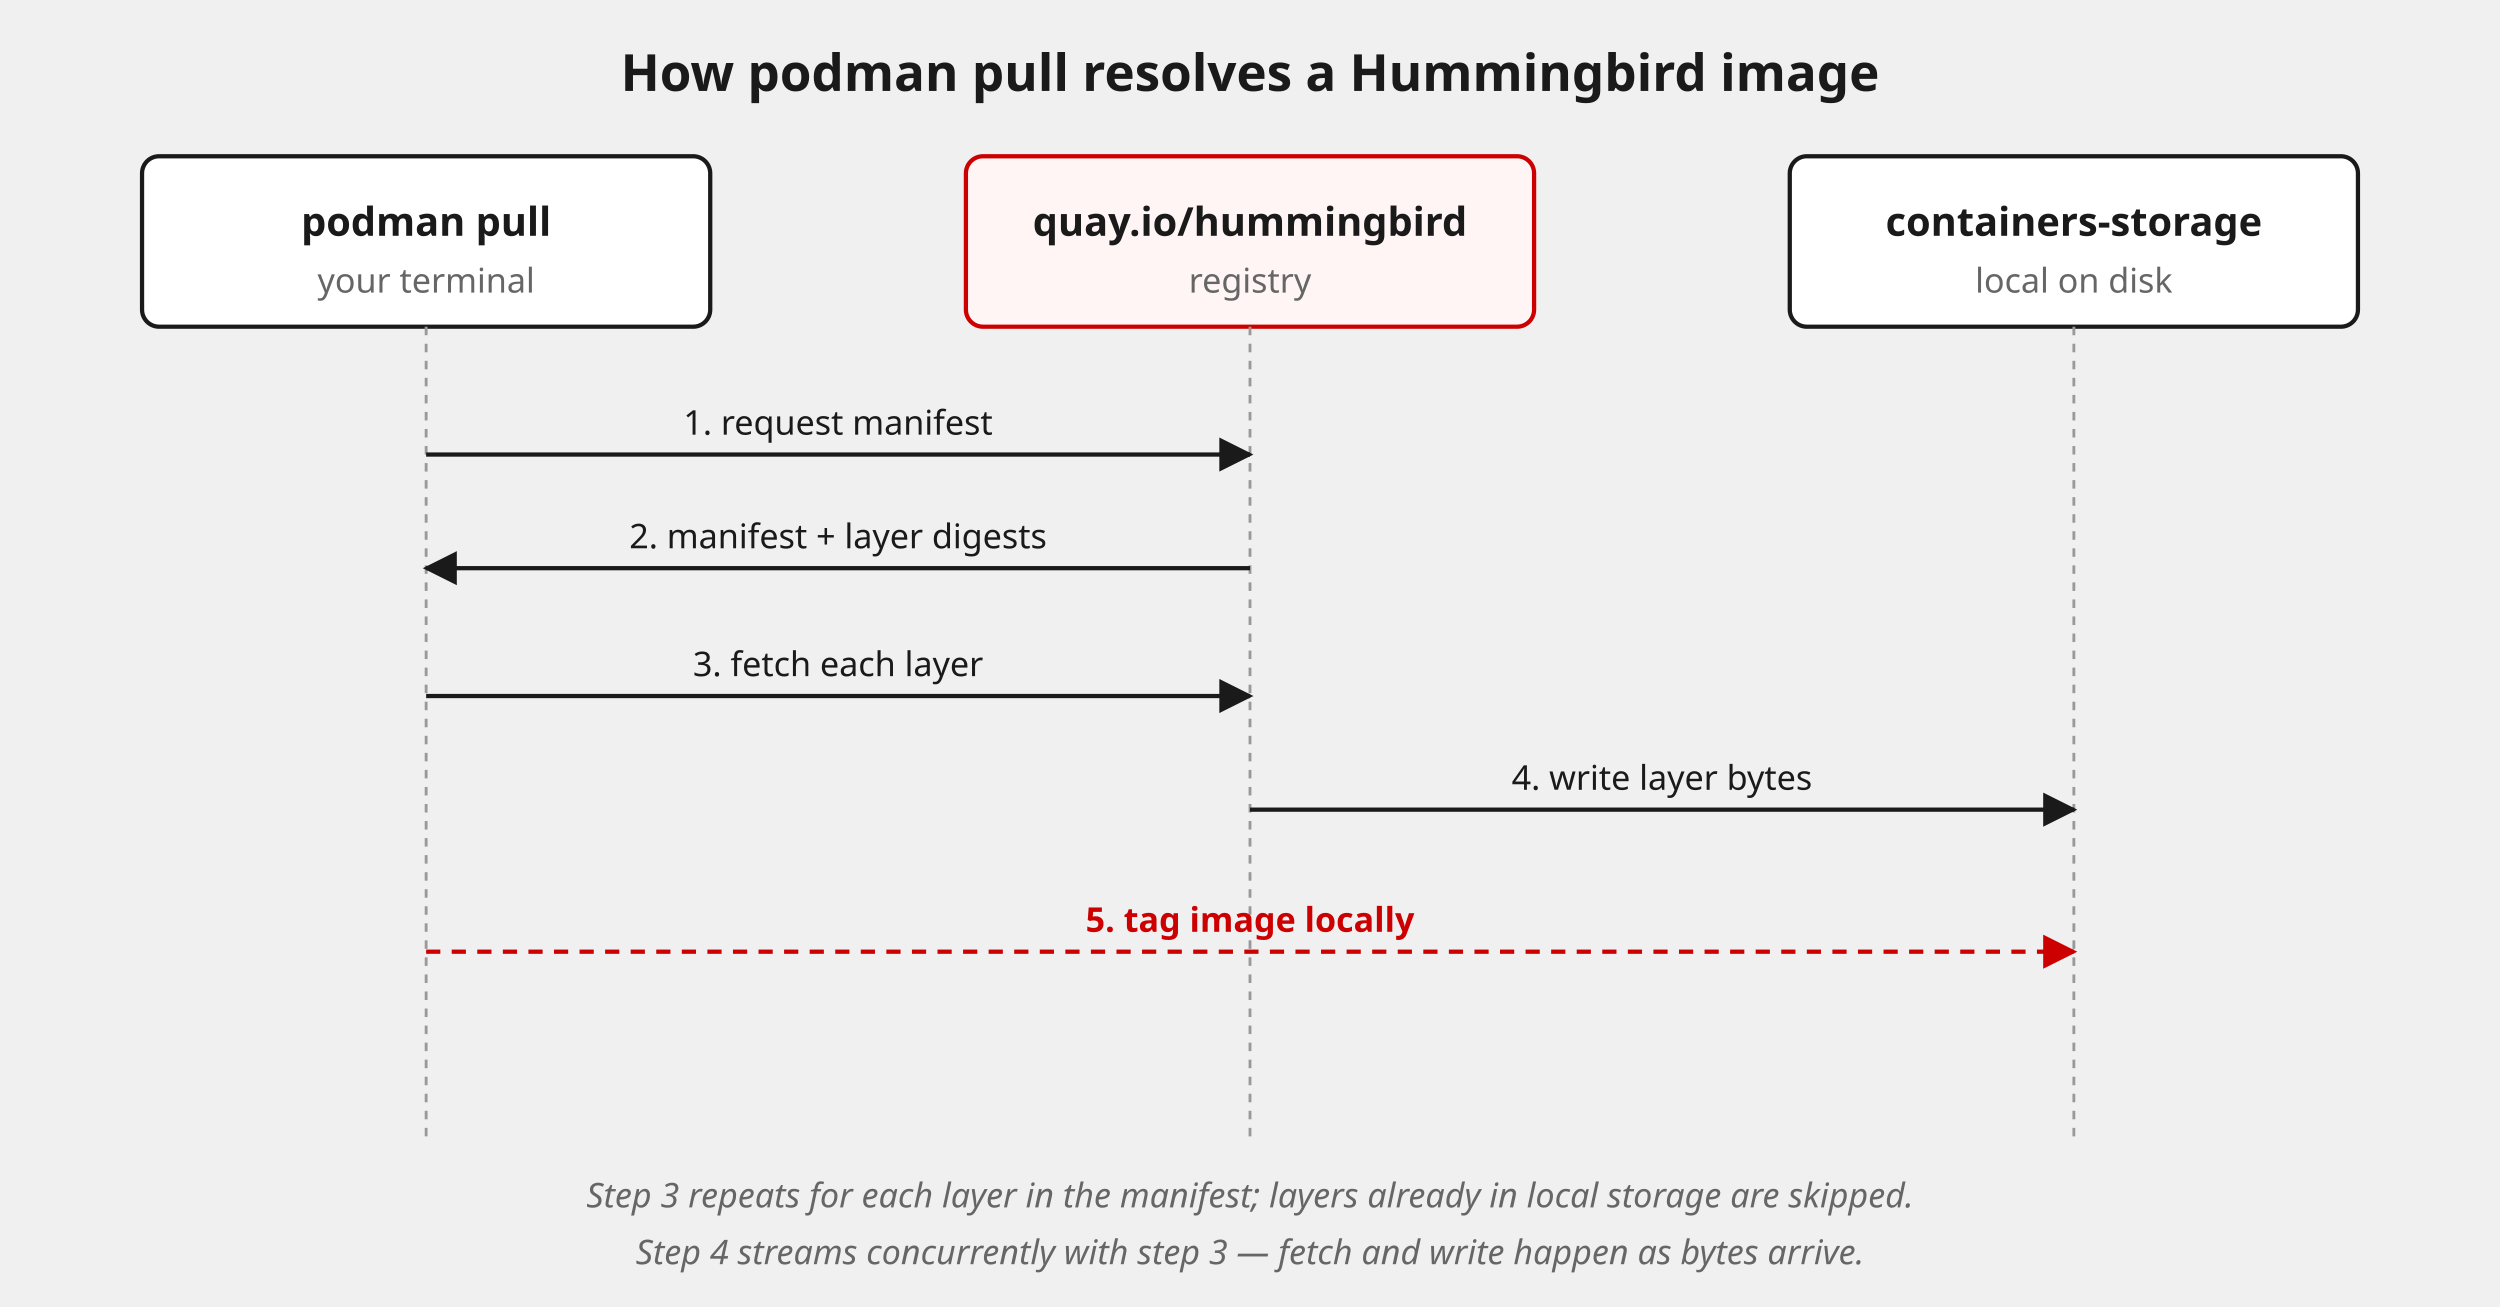
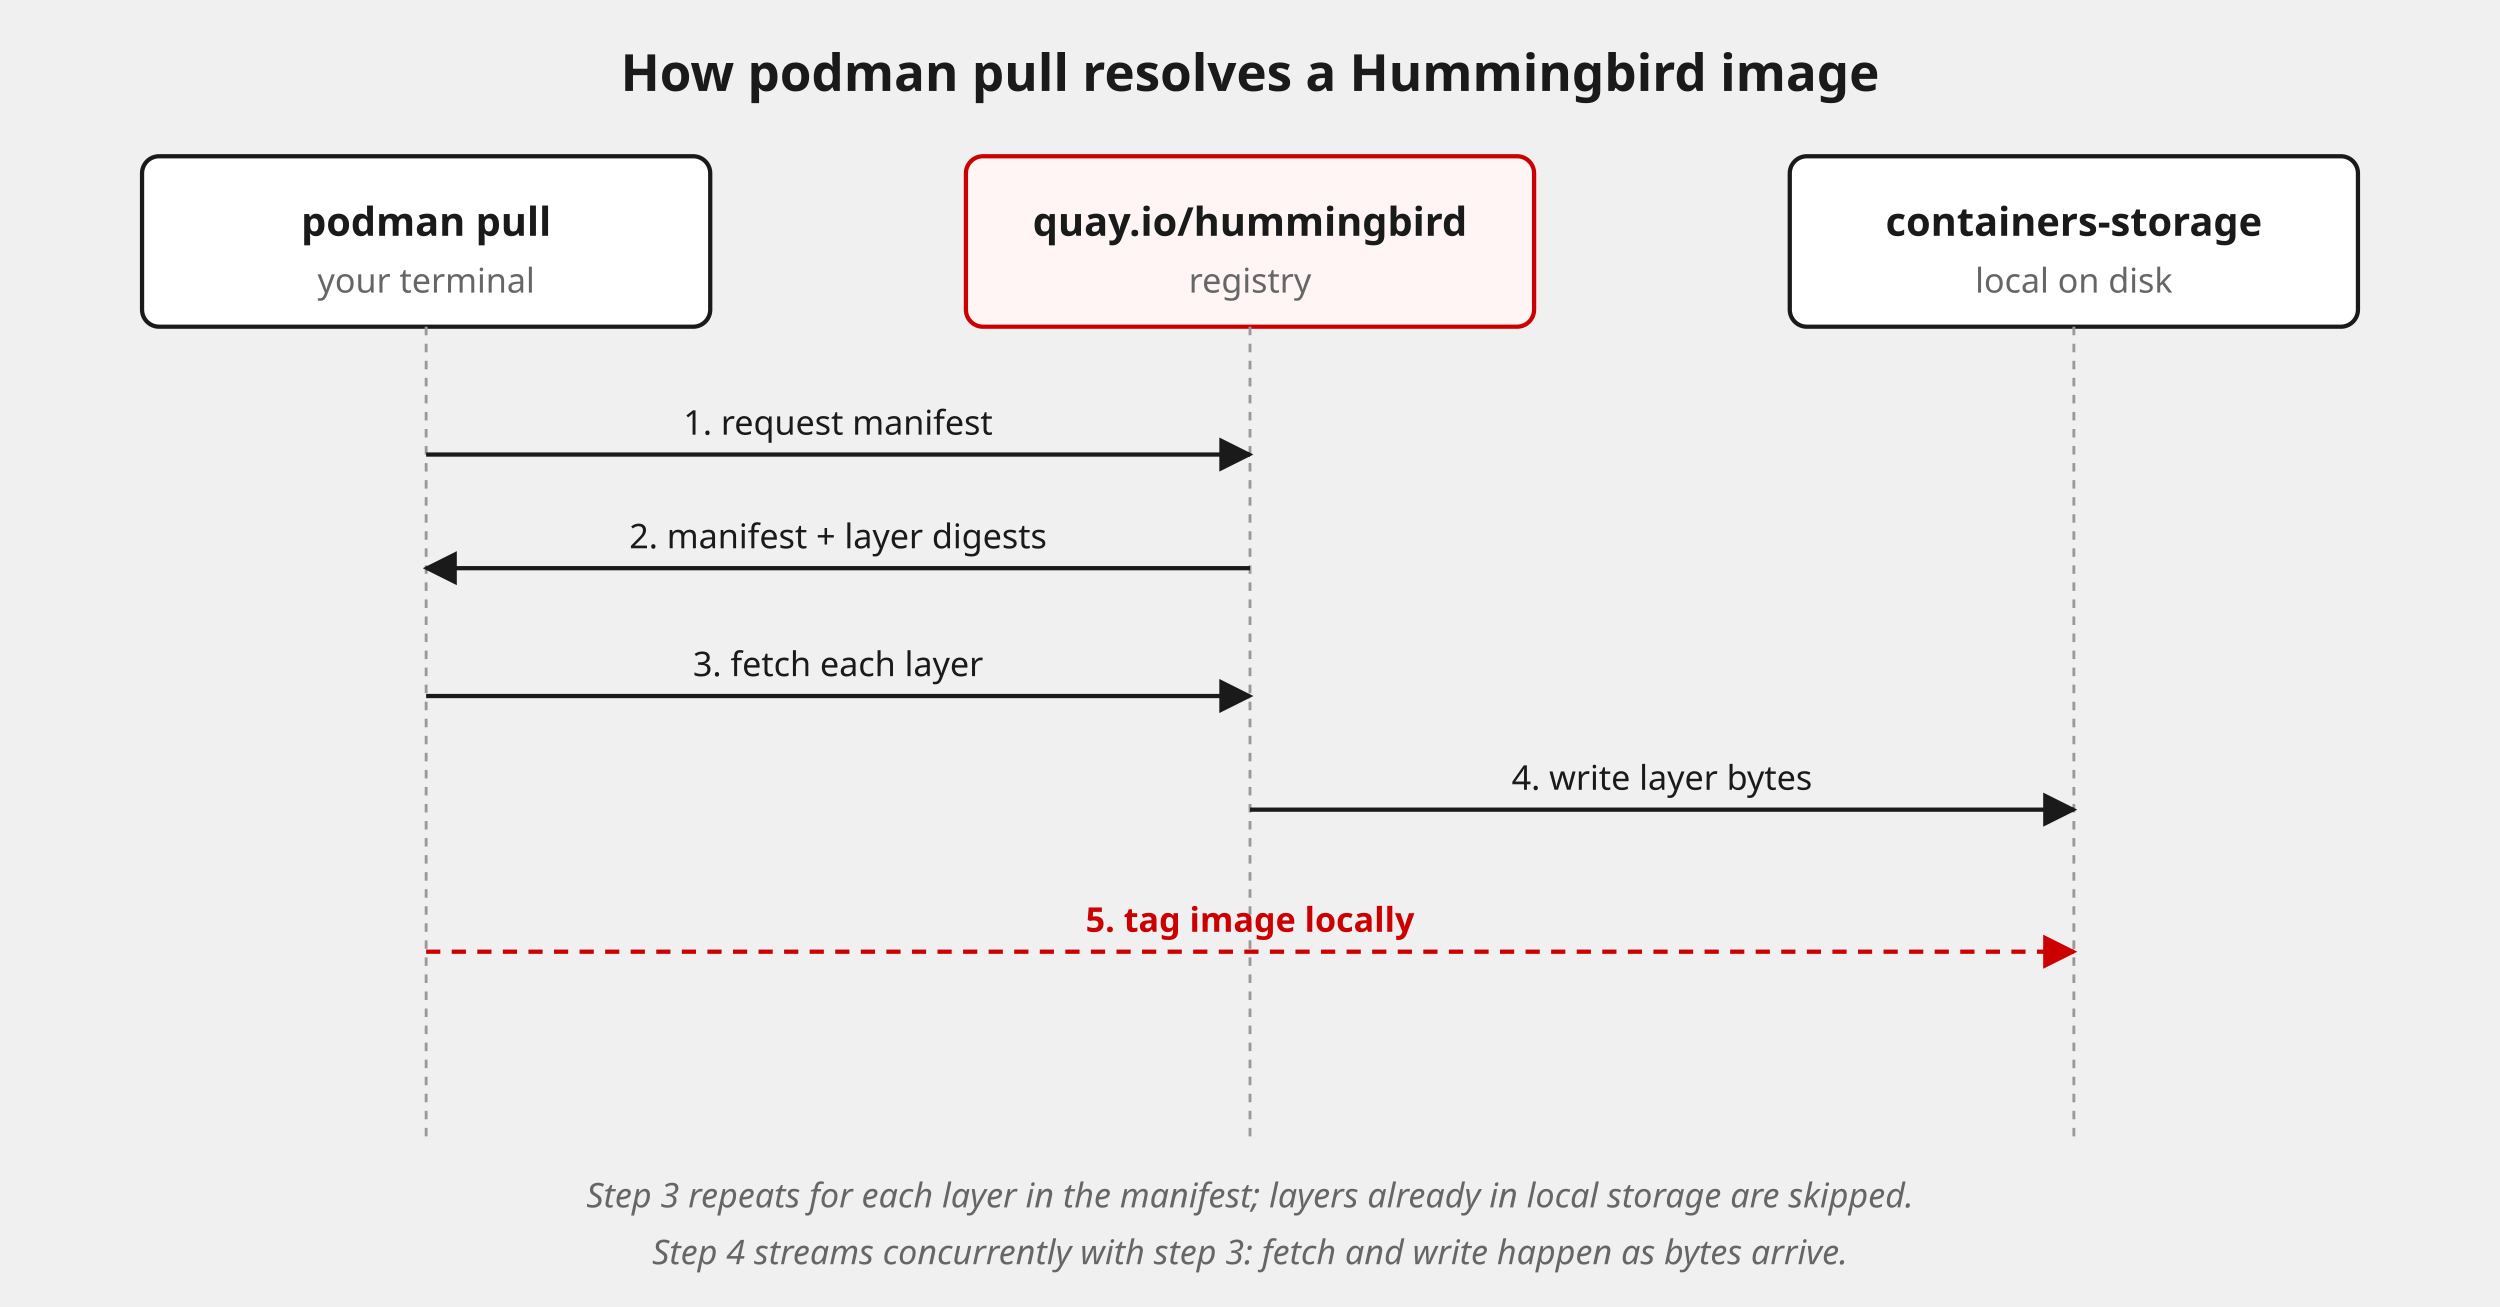
<svg xmlns="http://www.w3.org/2000/svg" viewBox="0 0 880 460" role="img" aria-label="Sequence diagram showing how podman pull resolves a Hummingbird image: terminal requests manifest from registry, receives layer digests, fetches each layer, writes layer bytes to local containers-storage, and tags the image">
  <defs>
    <marker id="arrow" viewBox="0 0 10 10" refX="9" refY="5" markerWidth="8" markerHeight="8" orient="auto-start-reverse">
      <path d="M 0 0 L 10 5 L 0 10 z" fill="#1a1a1a" />
    </marker>
    <marker id="arrow-red" viewBox="0 0 10 10" refX="9" refY="5" markerWidth="8" markerHeight="8" orient="auto-start-reverse">
      <path d="M 0 0 L 10 5 L 0 10 z" fill="#cc0000" />
    </marker>
    <style>
      text         { font-family: 'Red Hat Display', system-ui, sans-serif; fill: #1a1a1a; }
      .title       { font-size: 18px; font-weight: 700; }
      .label       { font-size: 14px; font-weight: 600; }
      .sub         { font-size: 12px; fill: #666666; }
      .step        { font-size: 12px; fill: #1a1a1a; }
      .step-red    { font-size: 12px; fill: #cc0000; font-weight: 600; }
      .box         { fill: #ffffff; stroke: #1a1a1a; stroke-width: 1.5; }
      .box-accent  { fill: #fff5f5; stroke: #cc0000; stroke-width: 1.5; }
      .lifeline    { stroke: #999999; stroke-width: 1; stroke-dasharray: 3 3; fill: none; }
      .conn        { stroke: #1a1a1a; stroke-width: 1.5; fill: none; }
      .conn-red    { stroke: #cc0000; stroke-width: 1.5; stroke-dasharray: 5 4; fill: none; }
      .footer      { font-size: 12px; fill: #666666; font-style: italic; }
    </style>
  </defs>
  <text x="440" y="32" class="title" text-anchor="middle">How podman pull resolves a Hummingbird image</text>
  <rect x="50" y="55" width="200" height="60" rx="6" class="box" />
  <text x="150" y="83" text-anchor="middle" class="label">podman pull</text>
  <text x="150" y="103" text-anchor="middle" class="sub">your terminal</text>
  <rect x="340" y="55" width="200" height="60" rx="6" class="box-accent" />
  <text x="440" y="83" text-anchor="middle" class="label">quay.io/hummingbird</text>
  <text x="440" y="103" text-anchor="middle" class="sub">registry</text>
  <rect x="630" y="55" width="200" height="60" rx="6" class="box" />
  <text x="730" y="83" text-anchor="middle" class="label">containers-storage</text>
  <text x="730" y="103" text-anchor="middle" class="sub">local on disk</text>
  <line class="lifeline" x1="150" y1="115" x2="150" y2="400" />
  <line class="lifeline" x1="440" y1="115" x2="440" y2="400" />
  <line class="lifeline" x1="730" y1="115" x2="730" y2="400" />
  <line class="conn" x1="150" y1="160" x2="440" y2="160" marker-end="url(#arrow)" />
  <text x="295" y="153" class="step" text-anchor="middle">1. request manifest</text>
  <line class="conn" x1="440" y1="200" x2="150" y2="200" marker-end="url(#arrow)" />
  <text x="295" y="193" class="step" text-anchor="middle">2. manifest + layer digests</text>
  <line class="conn" x1="150" y1="245" x2="440" y2="245" marker-end="url(#arrow)" />
  <text x="295" y="238" class="step" text-anchor="middle">3. fetch each layer</text>
  <line class="conn" x1="440" y1="285" x2="730" y2="285" marker-end="url(#arrow)" />
  <text x="585" y="278" class="step" text-anchor="middle">4. write layer bytes</text>
  <line class="conn-red" x1="150" y1="335" x2="730" y2="335" marker-end="url(#arrow-red)" />
  <text x="440" y="328" class="step-red" text-anchor="middle">5. tag image locally</text>
  <text x="440" y="425" class="footer" text-anchor="middle">Step 3 repeats for each layer in the manifest; layers already in local storage are skipped.</text>
-   <text x="440" y="445" class="footer" text-anchor="middle">Step 4 streams concurrently with step 3 — fetch and write happen as bytes arrive.</text>
+   <text x="440" y="445" class="footer" text-anchor="middle">Step 4 streams concurrently with step 3: fetch and write happen as bytes arrive.</text>
</svg>
